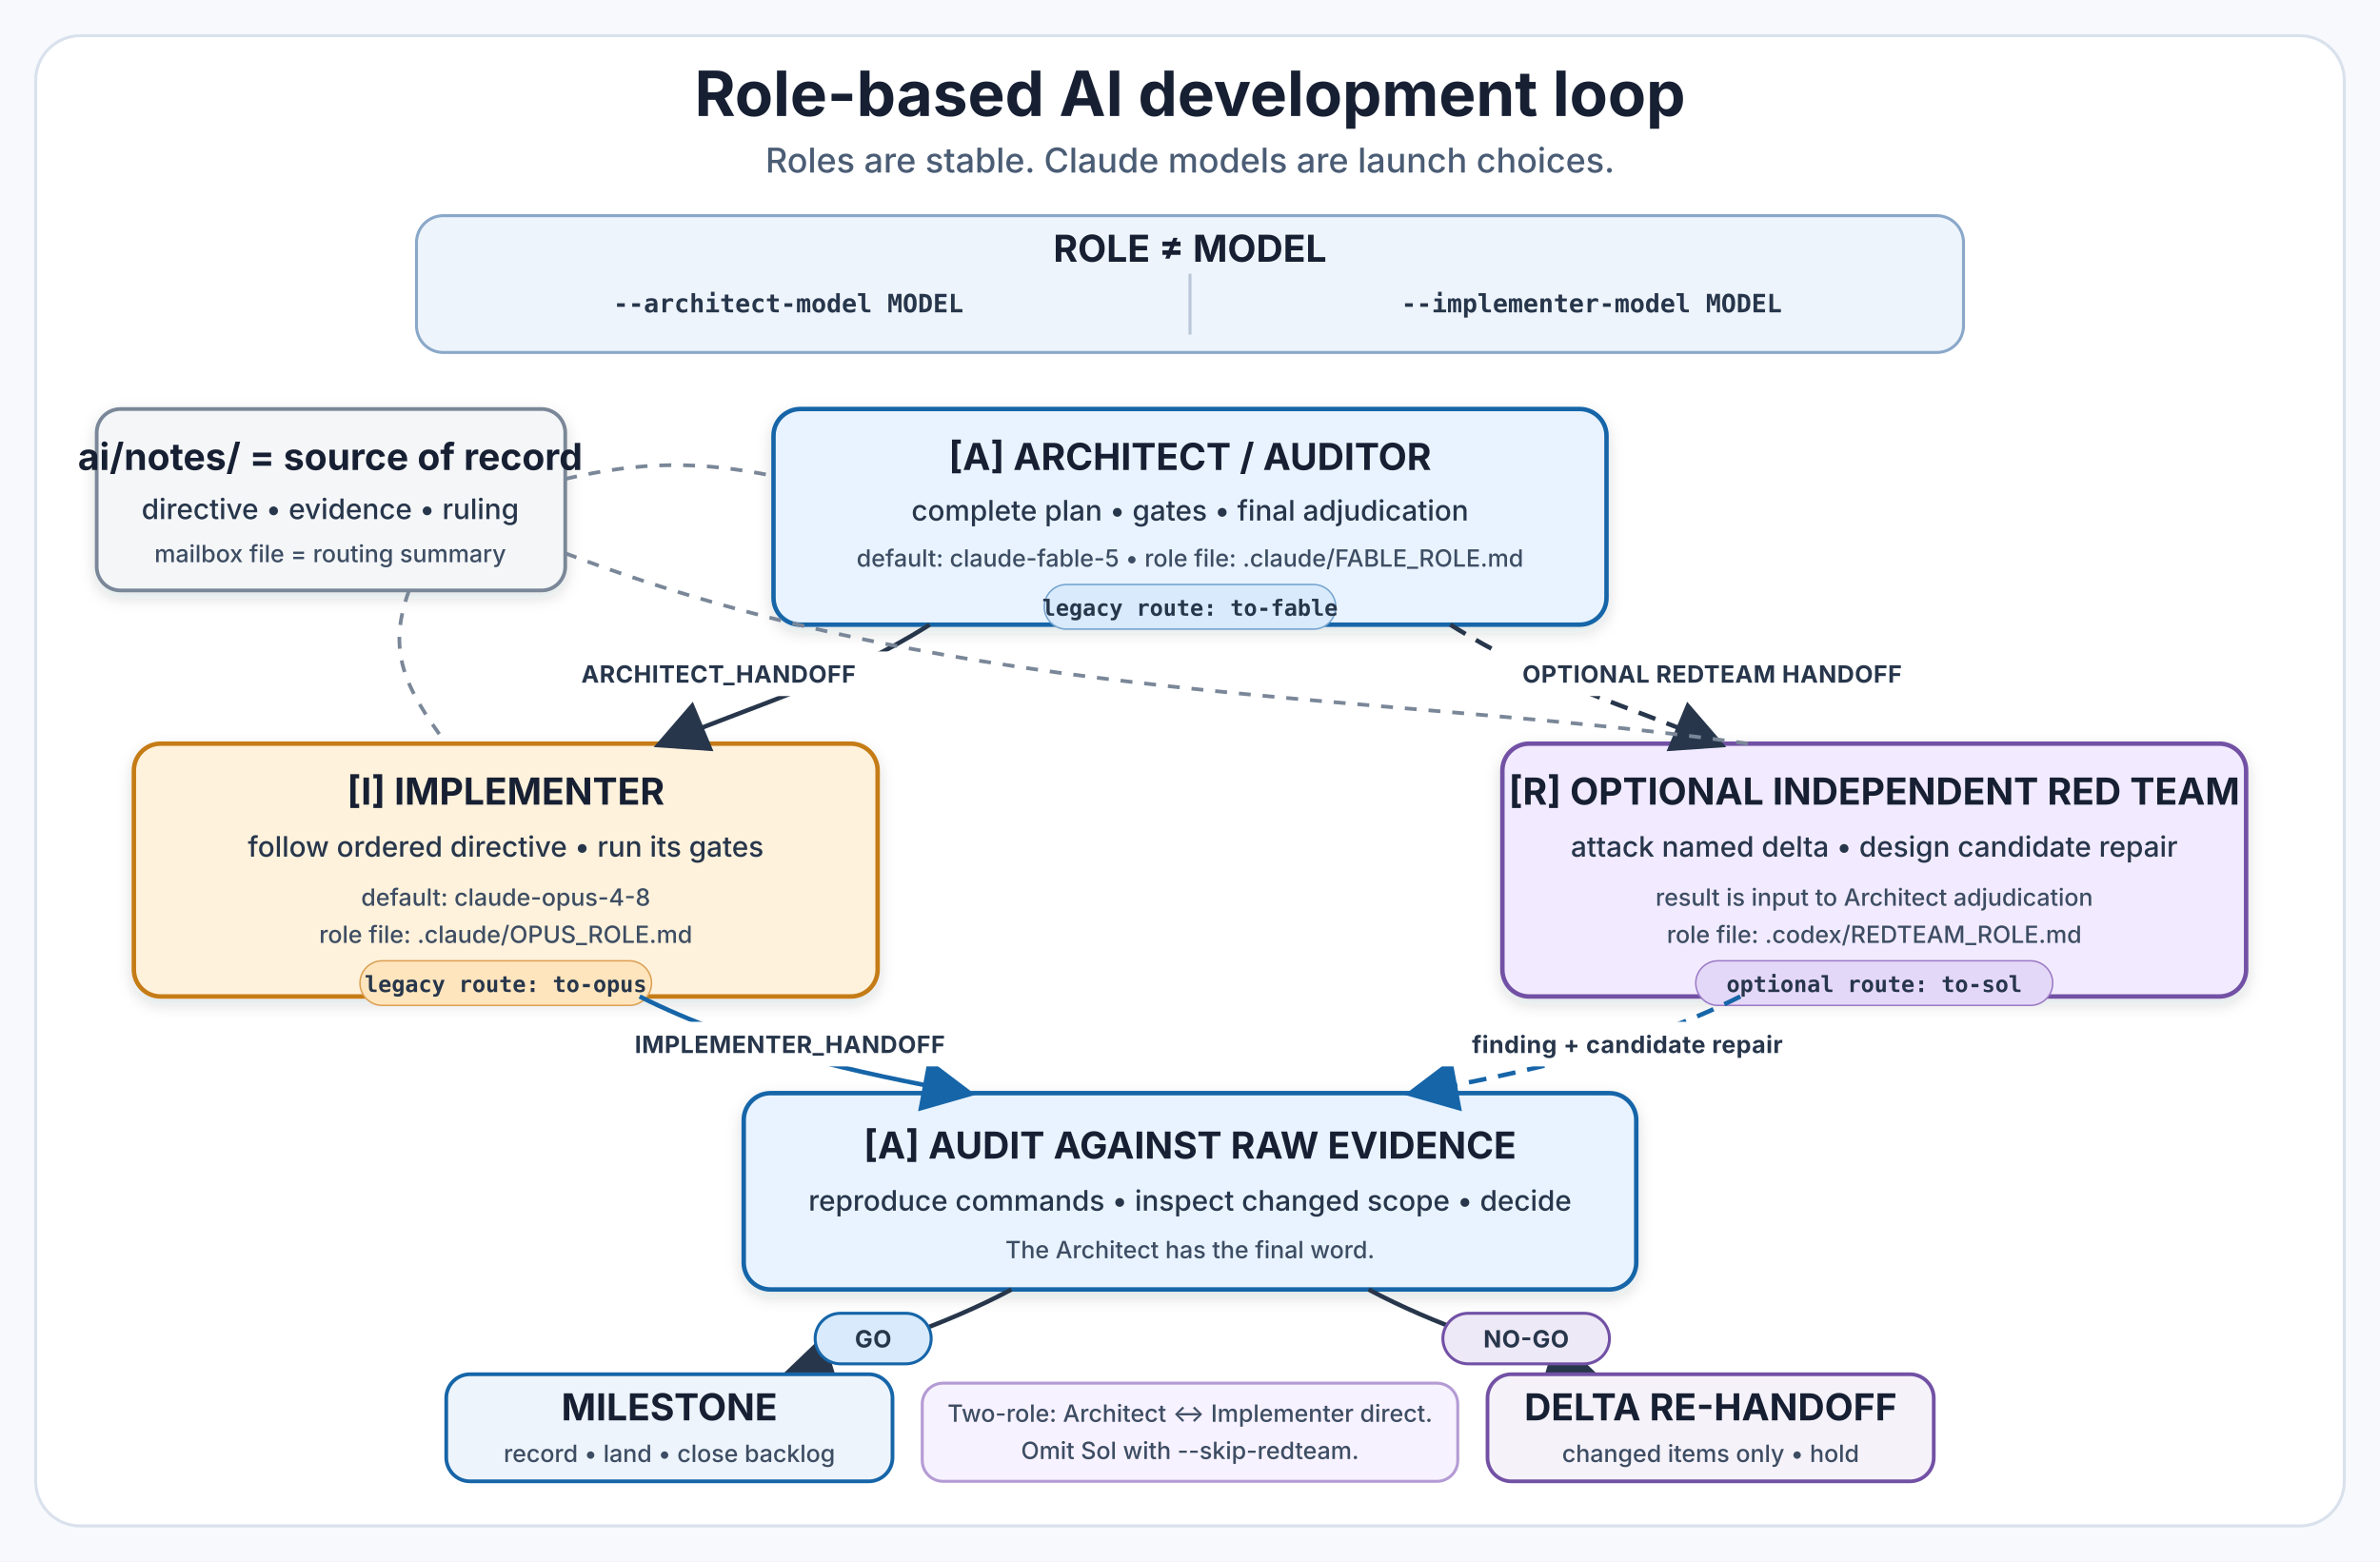
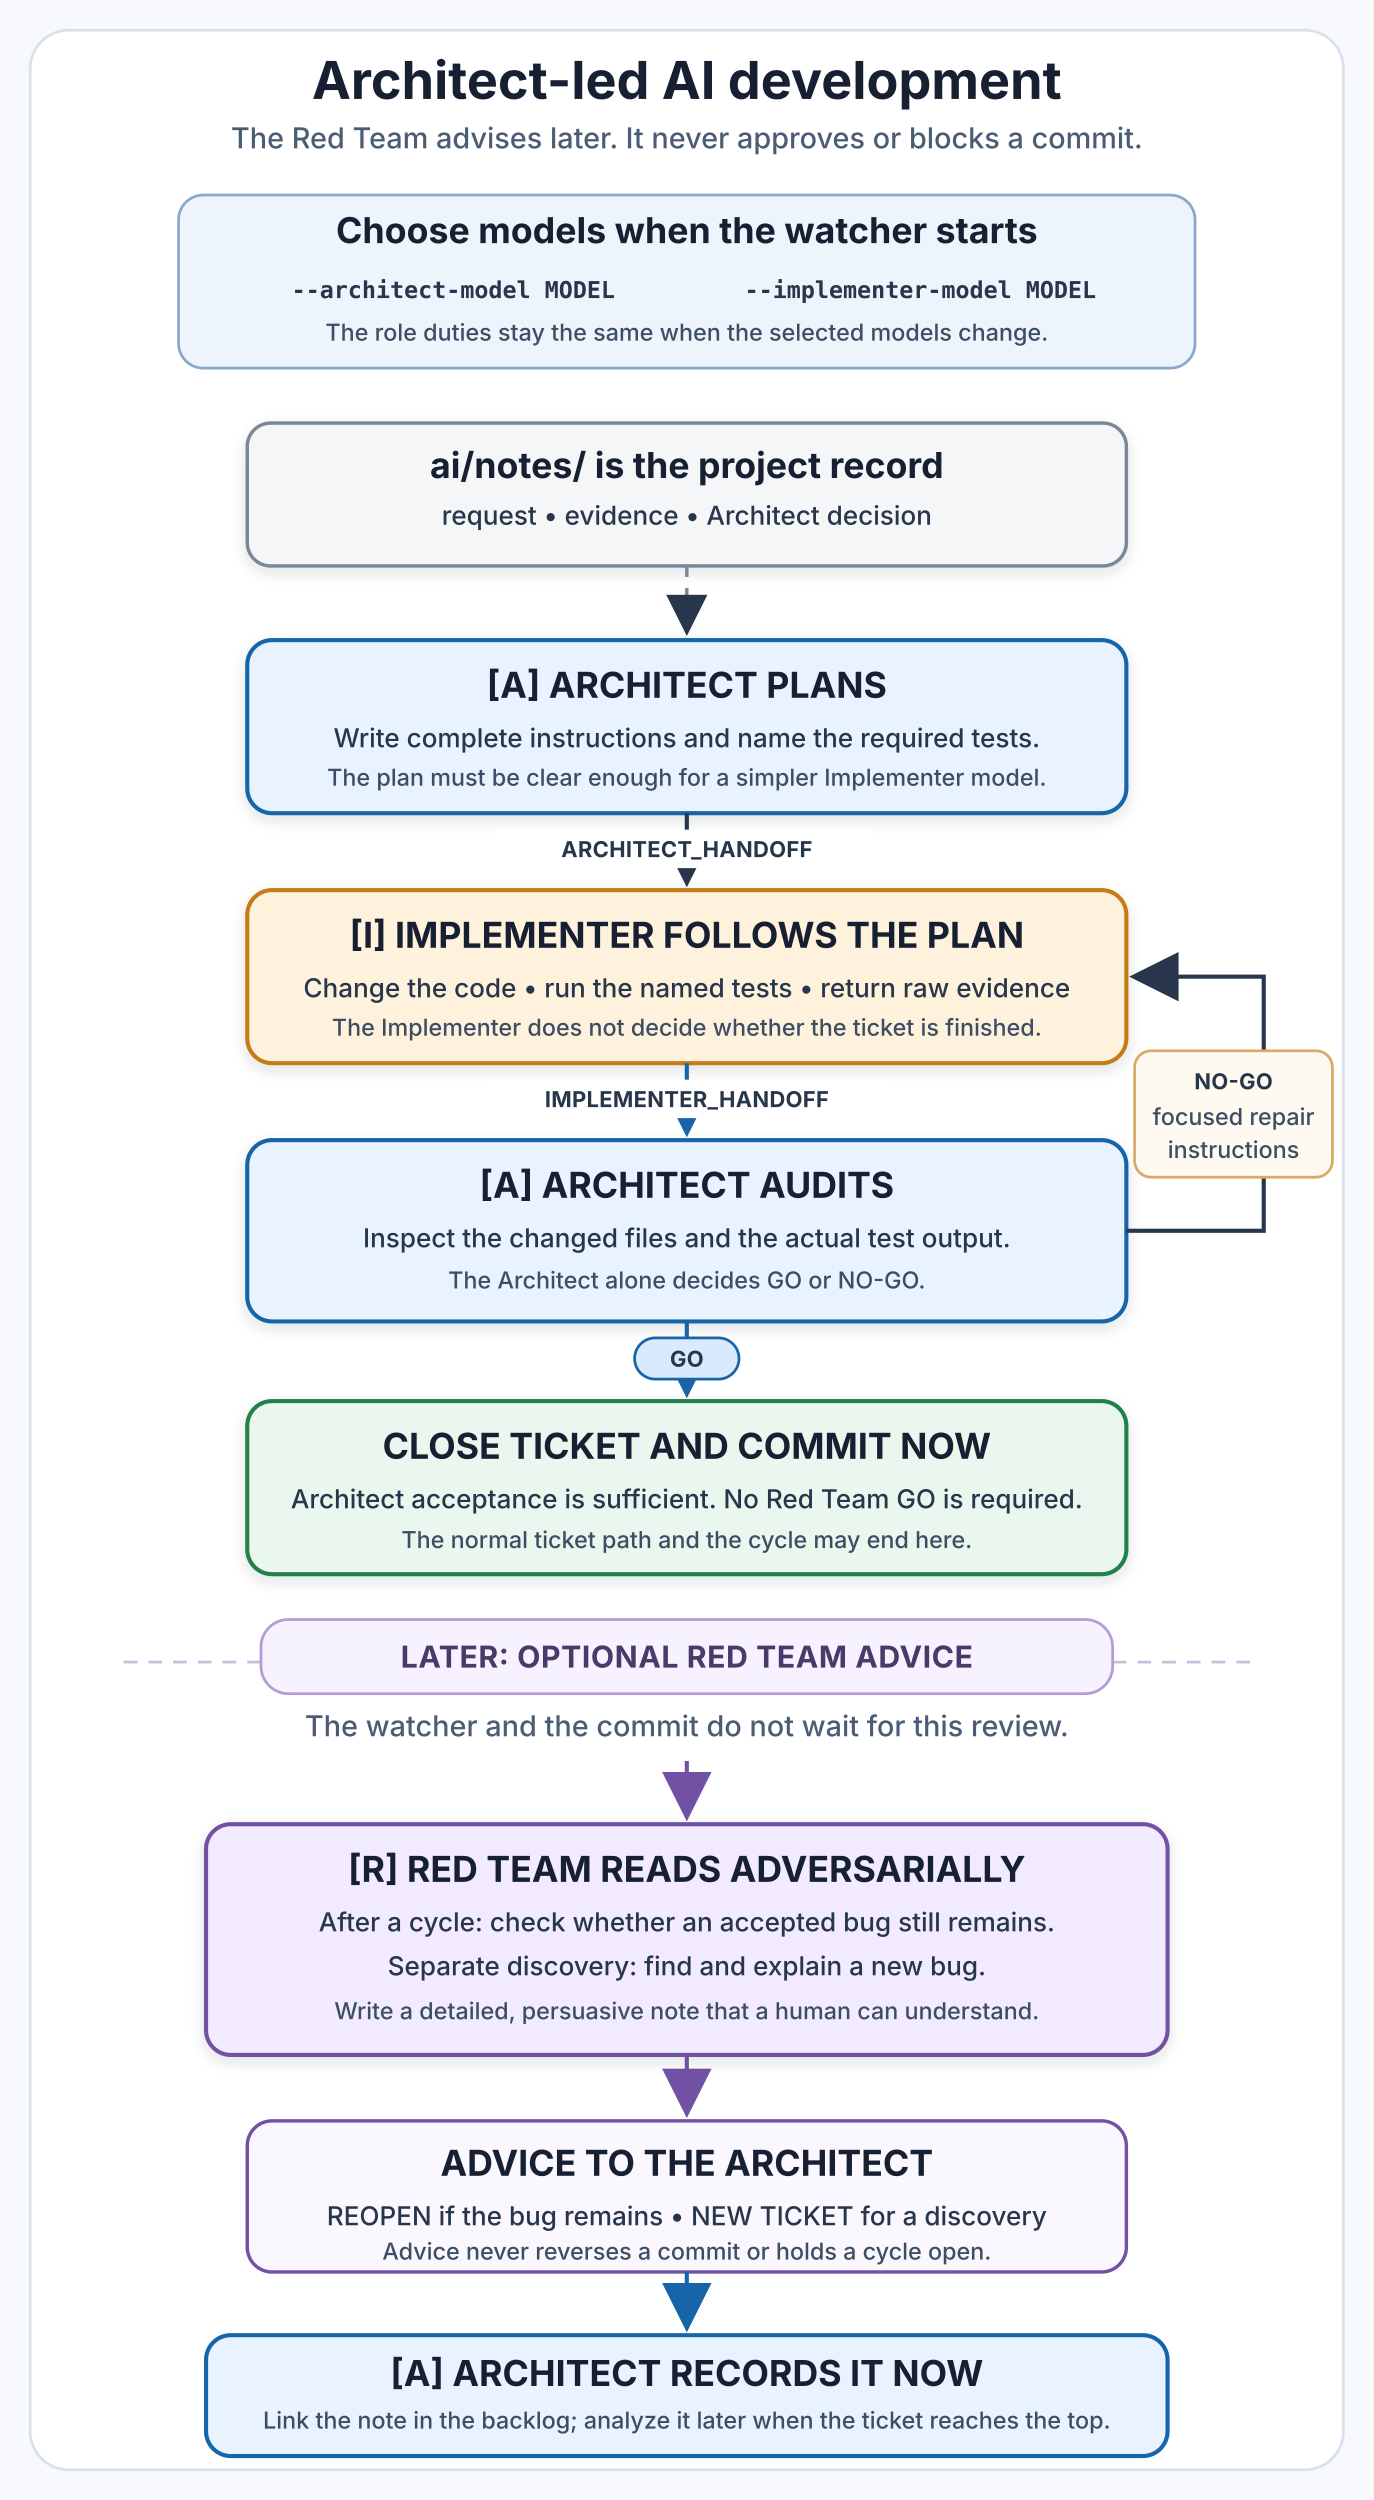
- <svg xmlns="http://www.w3.org/2000/svg" width="1600" height="1050" viewBox="0 0 1600 1050" role="img" aria-labelledby="title description">
+ <svg xmlns="http://www.w3.org/2000/svg" width="1000" height="1820" viewBox="0 0 1000 1820" role="img" aria-labelledby="title description">
  <defs>
    <marker id="arrow" markerWidth="12" markerHeight="12" refX="10" refY="6" orient="auto" markerUnits="strokeWidth">
      <path d="M 0 0 L 12 6 L 0 12 z" fill="#27364b" />
    </marker>
    <marker id="blue-arrow" markerWidth="12" markerHeight="12" refX="10" refY="6" orient="auto" markerUnits="strokeWidth">
      <path d="M 0 0 L 12 6 L 0 12 z" fill="#1665a8" />
    </marker>
+     <marker id="purple-arrow" markerWidth="12" markerHeight="12" refX="10" refY="6" orient="auto" markerUnits="strokeWidth">
+       <path d="M 0 0 L 12 6 L 0 12 z" fill="#7251a5" />
+     </marker>
    <filter id="shadow" x="-20%" y="-20%" width="140%" height="140%">
-       <feDropShadow dx="0" dy="4" stdDeviation="5" flood-color="#1f2937" flood-opacity="0.14" />
+       <feDropShadow dx="0" dy="4" stdDeviation="5" flood-color="#1f2937" flood-opacity="0.13" />
    </filter>
    <style>
-       .title { font: 700 42px -apple-system, BlinkMacSystemFont, "Segoe UI", sans-serif; fill: #172033; }
-       .subtitle { font: 500 23px -apple-system, BlinkMacSystemFont, "Segoe UI", sans-serif; fill: #4b5d75; }
-       .box-title { font: 700 25px -apple-system, BlinkMacSystemFont, "Segoe UI", sans-serif; fill: #172033; }
+       .title { font: 700 38px -apple-system, BlinkMacSystemFont, "Segoe UI", sans-serif; fill: #172033; }
+       .subtitle { font: 500 21px -apple-system, BlinkMacSystemFont, "Segoe UI", sans-serif; fill: #4b5d75; }
+       .section { font: 700 22px -apple-system, BlinkMacSystemFont, "Segoe UI", sans-serif; fill: #4b3a69; letter-spacing: 0.4px; }
+       .box-title { font: 700 26px -apple-system, BlinkMacSystemFont, "Segoe UI", sans-serif; fill: #172033; }
      .body { font: 500 19px -apple-system, BlinkMacSystemFont, "Segoe UI", sans-serif; fill: #27364b; }
-       .small { font: 500 16px -apple-system, BlinkMacSystemFont, "Segoe UI", sans-serif; fill: #3d4d63; }
+       .small { font: 500 17px -apple-system, BlinkMacSystemFont, "Segoe UI", sans-serif; fill: #3d4d63; }
      .mono { font: 600 17px ui-monospace, SFMono-Regular, Menlo, Consolas, monospace; fill: #27364b; }
      .edge { fill: none; stroke: #27364b; stroke-width: 3; marker-end: url(#arrow); }
      .edge-blue { fill: none; stroke: #1665a8; stroke-width: 3; marker-end: url(#blue-arrow); }
-       .edge-optional { fill: none; stroke: #27364b; stroke-width: 3; stroke-dasharray: 12 8; marker-end: url(#arrow); }
-       .edge-blue-optional { fill: none; stroke: #1665a8; stroke-width: 3; stroke-dasharray: 12 8; marker-end: url(#blue-arrow); }
-       .record { fill: none; stroke: #7a8798; stroke-width: 2.5; stroke-dasharray: 8 8; }
-       .edge-label { font: 700 16px -apple-system, BlinkMacSystemFont, "Segoe UI", sans-serif; fill: #27364b; letter-spacing: 0.3px; }
-       .pill { font: 600 15px ui-monospace, SFMono-Regular, Menlo, Consolas, monospace; fill: #27364b; }
+       .edge-purple { fill: none; stroke: #7251a5; stroke-width: 3; marker-end: url(#purple-arrow); }
+       .edge-optional { fill: none; stroke: #7251a5; stroke-width: 3; stroke-dasharray: 12 8; marker-end: url(#purple-arrow); }
+       .record { fill: none; stroke: #7a8798; stroke-width: 2.5; stroke-dasharray: 8 8; marker-end: url(#arrow); }
+       .edge-label { font: 700 16px -apple-system, BlinkMacSystemFont, "Segoe UI", sans-serif; fill: #27364b; letter-spacing: 0.2px; }
    </style>
  </defs>
-   <rect width="1600" height="1050" fill="#f7f9fc" />
-   <rect x="24" y="24" width="1552" height="1002" rx="30" fill="#ffffff" stroke="#d9e1ec" stroke-width="2" />
-   <text x="800" y="78" text-anchor="middle" class="title">
-     Role-based AI development loop
+   <rect width="1000" height="1820" fill="#f7f9fc" />
+   <rect x="22" y="22" width="956" height="1776" rx="28" fill="#ffffff" stroke="#d9e1ec" stroke-width="2" />
+   <text x="500" y="72" text-anchor="middle" class="title">
+     Architect-led AI development
  </text>
-   <text x="800" y="116" text-anchor="middle" class="subtitle">
-     Roles are stable. Claude models are launch choices.
+   <text x="500" y="108" text-anchor="middle" class="subtitle">
+     The Red Team advises later. It never approves or blocks a commit.
  </text>
-   <rect x="280" y="145" width="1040" height="92" rx="18" fill="#eef4fb" stroke="#8aa8c9" stroke-width="2" />
-   <text x="800" y="176" text-anchor="middle" class="box-title">
-     ROLE ≠ MODEL
+   <rect x="130" y="142" width="740" height="126" rx="18" fill="#eef4fb" stroke="#8aa8c9" stroke-width="2" />
+   <text x="500" y="177" text-anchor="middle" class="box-title">
+     Choose models when the watcher starts
  </text>
-   <text x="530" y="210" text-anchor="middle" class="mono">
+   <text x="330" y="217" text-anchor="middle" class="mono">
    --architect-model MODEL
  </text>
-   <text x="1070" y="210" text-anchor="middle" class="mono">
+   <text x="670" y="217" text-anchor="middle" class="mono">
    --implementer-model MODEL
  </text>
-   <line x1="800" y1="184" x2="800" y2="225" stroke="#b9c7d8" stroke-width="2" />
-   <rect x="65" y="275" width="315" height="122" rx="16" fill="#f4f6f8" stroke="#7a8798" stroke-width="2.5" filter="url(#shadow)" />
-   <text x="222" y="316" text-anchor="middle" class="box-title">
-     ai/notes/ = source of record
+   <text x="500" y="248" text-anchor="middle" class="small">
+     The role duties stay the same when the selected models change.
  </text>
-   <text x="222" y="349" text-anchor="middle" class="body">
-     directive • evidence • ruling
+   <rect x="180" y="308" width="640" height="104" rx="17" fill="#f4f6f8" stroke="#7a8798" stroke-width="2.5" filter="url(#shadow)" />
+   <text x="500" y="348" text-anchor="middle" class="box-title">
+     ai/notes/ is the project record
  </text>
-   <text x="222" y="378" text-anchor="middle" class="small">
-     mailbox file = routing summary
+   <text x="500" y="382" text-anchor="middle" class="body">
+     request • evidence • Architect decision
  </text>
-   <rect x="520" y="275" width="560" height="145" rx="18" fill="#e9f3ff" stroke="#1665a8" stroke-width="3" filter="url(#shadow)" />
-   <text x="800" y="316" text-anchor="middle" class="box-title">
-     [A] ARCHITECT / AUDITOR
+   <path d="M 500 412 L 500 458" class="record" />
+   <rect x="180" y="466" width="640" height="126" rx="18" fill="#e9f3ff" stroke="#1665a8" stroke-width="3" filter="url(#shadow)" />
+   <text x="500" y="508" text-anchor="middle" class="box-title">
+     [A] ARCHITECT PLANS
  </text>
-   <text x="800" y="350" text-anchor="middle" class="body">
-     complete plan • gates • final adjudication
+   <text x="500" y="544" text-anchor="middle" class="body">
+     Write complete instructions and name the required tests.
  </text>
-   <text x="800" y="381" text-anchor="middle" class="small">
-     default: claude-fable-5 • role file: .claude/FABLE_ROLE.md
+   <text x="500" y="572" text-anchor="middle" class="small">
+     The plan must be clear enough for a simpler Implementer model.
  </text>
-   <rect x="702" y="393" width="196" height="30" rx="15" fill="#d8eafb" stroke="#75a4cf" />
-   <text x="800" y="414" text-anchor="middle" class="pill">
-     legacy route: to-fable
-   </text>
-   <rect x="90" y="500" width="500" height="170" rx="18" fill="#fff2dc" stroke="#c57b16" stroke-width="3" filter="url(#shadow)" />
-   <text x="340" y="541" text-anchor="middle" class="box-title">
-     [I] IMPLEMENTER
-   </text>
-   <text x="340" y="576" text-anchor="middle" class="body">
-     follow ordered directive • run its gates
-   </text>
-   <text x="340" y="609" text-anchor="middle" class="small">
-     default: claude-opus-4-8
-   </text>
-   <text x="340" y="634" text-anchor="middle" class="small">
-     role file: .claude/OPUS_ROLE.md
-   </text>
-   <rect x="242" y="646" width="196" height="30" rx="15" fill="#ffe5bd" stroke="#dba054" />
-   <text x="340" y="667" text-anchor="middle" class="pill">
-     legacy route: to-opus
-   </text>
-   <rect x="1010" y="500" width="500" height="170" rx="18" fill="#f2ebff" stroke="#7251a5" stroke-width="3" filter="url(#shadow)" />
-   <text x="1260" y="541" text-anchor="middle" class="box-title">
-     [R] OPTIONAL INDEPENDENT RED TEAM
-   </text>
-   <text x="1260" y="576" text-anchor="middle" class="body">
-     attack named delta • design candidate repair
-   </text>
-   <text x="1260" y="609" text-anchor="middle" class="small">
-     result is input to Architect adjudication
-   </text>
-   <text x="1260" y="634" text-anchor="middle" class="small">
-     role file: .codex/REDTEAM_ROLE.md
-   </text>
-   <rect x="1140" y="646" width="240" height="30" rx="15" fill="#e4d8f8" stroke="#9b7ac5" />
-   <text x="1260" y="667" text-anchor="middle" class="pill">
-     optional route: to-sol
-   </text>
-   <path d="M 625 420 C 565 458, 505 475, 445 500" class="edge" />
-   <rect x="358" y="438" width="250" height="30" rx="10" fill="#ffffff" />
-   <text x="483" y="459" text-anchor="middle" class="edge-label">
+   <path d="M 500 592 L 500 640" class="edge" />
+   <rect x="361" y="604" width="278" height="28" rx="9" fill="#ffffff" />
+   <text x="500" y="624" text-anchor="middle" class="edge-label">
    ARCHITECT_HANDOFF
  </text>
-   <path d="M 975 420 C 1035 458, 1095 475, 1155 500" class="edge-optional" />
-   <rect x="987" y="438" width="328" height="30" rx="10" fill="#ffffff" />
-   <text x="1151" y="459" text-anchor="middle" class="edge-label">
-     OPTIONAL REDTEAM HANDOFF
+   <rect x="180" y="648" width="640" height="126" rx="18" fill="#fff2dc" stroke="#c57b16" stroke-width="3" filter="url(#shadow)" />
+   <text x="500" y="690" text-anchor="middle" class="box-title">
+     [I] IMPLEMENTER FOLLOWS THE PLAN
  </text>
-   <path d="M 380 322 C 432 310, 470 310, 520 320" class="record" />
-   <path d="M 275 397 C 260 438, 272 462, 300 500" class="record" />
-   <path d="M 380 372 C 650 475, 930 465, 1175 500" class="record" />
-   <rect x="500" y="735" width="600" height="132" rx="18" fill="#e9f3ff" stroke="#1665a8" stroke-width="3" filter="url(#shadow)" />
-   <text x="800" y="779" text-anchor="middle" class="box-title">
-     [A] AUDIT AGAINST RAW EVIDENCE
+   <text x="500" y="726" text-anchor="middle" class="body">
+     Change the code • run the named tests • return raw evidence
  </text>
-   <text x="800" y="814" text-anchor="middle" class="body">
-     reproduce commands • inspect changed scope • decide
+   <text x="500" y="754" text-anchor="middle" class="small">
+     The Implementer does not decide whether the ticket is finished.
  </text>
-   <text x="800" y="846" text-anchor="middle" class="small">
-     The Architect has the final word.
-   </text>
-   <path d="M 430 670 C 500 705, 575 721, 650 735" class="edge-blue" />
-   <rect x="400" y="687" width="262" height="30" rx="10" fill="#ffffff" />
-   <text x="531" y="708" text-anchor="middle" class="edge-label">
+   <path d="M 500 774 L 500 822" class="edge-blue" />
+   <rect x="350" y="786" width="300" height="28" rx="9" fill="#ffffff" />
+   <text x="500" y="806" text-anchor="middle" class="edge-label">
    IMPLEMENTER_HANDOFF
  </text>
-   <path d="M 1170 670 C 1100 705, 1025 721, 950 735" class="edge-blue-optional" />
-   <rect x="960" y="687" width="268" height="30" rx="10" fill="#ffffff" />
-   <text x="1094" y="708" text-anchor="middle" class="edge-label">
-     finding + candidate repair
+   <rect x="180" y="830" width="640" height="132" rx="18" fill="#e9f3ff" stroke="#1665a8" stroke-width="3" filter="url(#shadow)" />
+   <text x="500" y="872" text-anchor="middle" class="box-title">
+     [A] ARCHITECT AUDITS
  </text>
-   <path d="M 680 867 C 635 891, 585 907, 530 924" class="edge" />
-   <rect x="548" y="883" width="78" height="34" rx="17" fill="#d8eafb" stroke="#1665a8" stroke-width="2" />
-   <text x="587" y="906" text-anchor="middle" class="edge-label">GO</text>
-   <rect x="300" y="924" width="300" height="72" rx="16" fill="#eef4fb" stroke="#1665a8" stroke-width="2.5" />
-   <text x="450" y="955" text-anchor="middle" class="box-title">
-     MILESTONE
+   <text x="500" y="908" text-anchor="middle" class="body">
+     Inspect the changed files and the actual test output.
  </text>
-   <text x="450" y="983" text-anchor="middle" class="small">
-     record • land • close backlog
+   <text x="500" y="938" text-anchor="middle" class="small">
+     The Architect alone decides GO or NO-GO.
  </text>
-   <path d="M 920 867 C 965 891, 1015 907, 1070 924" class="edge" />
-   <rect x="970" y="883" width="112" height="34" rx="17" fill="#eee9f7" stroke="#7251a5" stroke-width="2" />
-   <text x="1026" y="906" text-anchor="middle" class="edge-label">
+   <path d="M 820 896 L 920 896 L 920 711 L 828 711" class="edge" />
+   <rect x="826" y="765" width="144" height="92" rx="12" fill="#fffaf1" stroke="#d8aa67" stroke-width="2" />
+   <text x="898" y="793" text-anchor="middle" class="edge-label">
    NO-GO
  </text>
-   <rect x="1000" y="924" width="300" height="72" rx="16" fill="#f5f2fa" stroke="#7251a5" stroke-width="2.5" />
-   <text x="1150" y="955" text-anchor="middle" class="box-title">
-     DELTA RE-HANDOFF
+   <text x="898" y="819" text-anchor="middle" class="small">
+     focused repair
  </text>
-   <text x="1150" y="983" text-anchor="middle" class="small">
-     changed items only • hold
+   <text x="898" y="843" text-anchor="middle" class="small">
+     instructions
  </text>
-   <rect x="620" y="930" width="360" height="66" rx="14" fill="#f7f2ff" stroke="#b49bd4" stroke-width="2" />
-   <text x="800" y="956" text-anchor="middle" class="small">
-     Two-role: Architect ↔ Implementer direct.
+   <path d="M 500 962 L 500 1012" class="edge-blue" />
+   <rect x="462" y="974" width="76" height="30" rx="15" fill="#d8eafb" stroke="#1665a8" stroke-width="2" />
+   <text x="500" y="995" text-anchor="middle" class="edge-label">GO</text>
+   <rect x="180" y="1020" width="640" height="126" rx="18" fill="#eaf7ef" stroke="#23804a" stroke-width="3" filter="url(#shadow)" />
+   <text x="500" y="1062" text-anchor="middle" class="box-title">
+     CLOSE TICKET AND COMMIT NOW
  </text>
-   <text x="800" y="981" text-anchor="middle" class="small">
-     Omit Sol with --skip-redteam.
+   <text x="500" y="1098" text-anchor="middle" class="body">
+     Architect acceptance is sufficient. No Red Team GO is required.
+   </text>
+   <text x="500" y="1127" text-anchor="middle" class="small">
+     The normal ticket path and the cycle may end here.
+   </text>
+   <line x1="90" y1="1210" x2="910" y2="1210" stroke="#cbbddd" stroke-width="2" stroke-dasharray="10 8" />
+   <rect x="190" y="1179" width="620" height="54" rx="20" fill="#f7f2ff" stroke="#b49bd4" stroke-width="2" />
+   <text x="500" y="1214" text-anchor="middle" class="section">
+     LATER: OPTIONAL RED TEAM ADVICE
+   </text>
+   <text x="500" y="1264" text-anchor="middle" class="subtitle">
+     The watcher and the commit do not wait for this review.
+   </text>
+   <path d="M 500 1282 L 500 1320" class="edge-optional" />
+   <rect x="150" y="1328" width="700" height="168" rx="18" fill="#f2ebff" stroke="#7251a5" stroke-width="3" filter="url(#shadow)" />
+   <text x="500" y="1370" text-anchor="middle" class="box-title">
+     [R] RED TEAM READS ADVERSARIALLY
+   </text>
+   <text x="500" y="1406" text-anchor="middle" class="body">
+     After a cycle: check whether an accepted bug still remains.
+   </text>
+   <text x="500" y="1438" text-anchor="middle" class="body">
+     Separate discovery: find and explain a new bug.
+   </text>
+   <text x="500" y="1470" text-anchor="middle" class="small">
+     Write a detailed, persuasive note that a human can understand.
+   </text>
+   <path d="M 500 1496 L 500 1536" class="edge-purple" />
+   <rect x="180" y="1544" width="640" height="110" rx="18" fill="#faf7ff" stroke="#7251a5" stroke-width="2.5" />
+   <text x="500" y="1584" text-anchor="middle" class="box-title">
+     ADVICE TO THE ARCHITECT
+   </text>
+   <text x="500" y="1620" text-anchor="middle" class="body">
+     REOPEN if the bug remains • NEW TICKET for a discovery
+   </text>
+   <text x="500" y="1645" text-anchor="middle" class="small">
+     Advice never reverses a commit or holds a cycle open.
+   </text>
+   <path d="M 500 1654 L 500 1692" class="edge-blue" />
+   <rect x="150" y="1700" width="700" height="88" rx="18" fill="#e9f3ff" stroke="#1665a8" stroke-width="3" />
+   <text x="500" y="1737" text-anchor="middle" class="box-title">
+     [A] ARCHITECT RECORDS IT NOW
+   </text>
+   <text x="500" y="1768" text-anchor="middle" class="small">
+     Link the note in the backlog; analyze it later when the ticket reaches the top.
  </text>
</svg>
